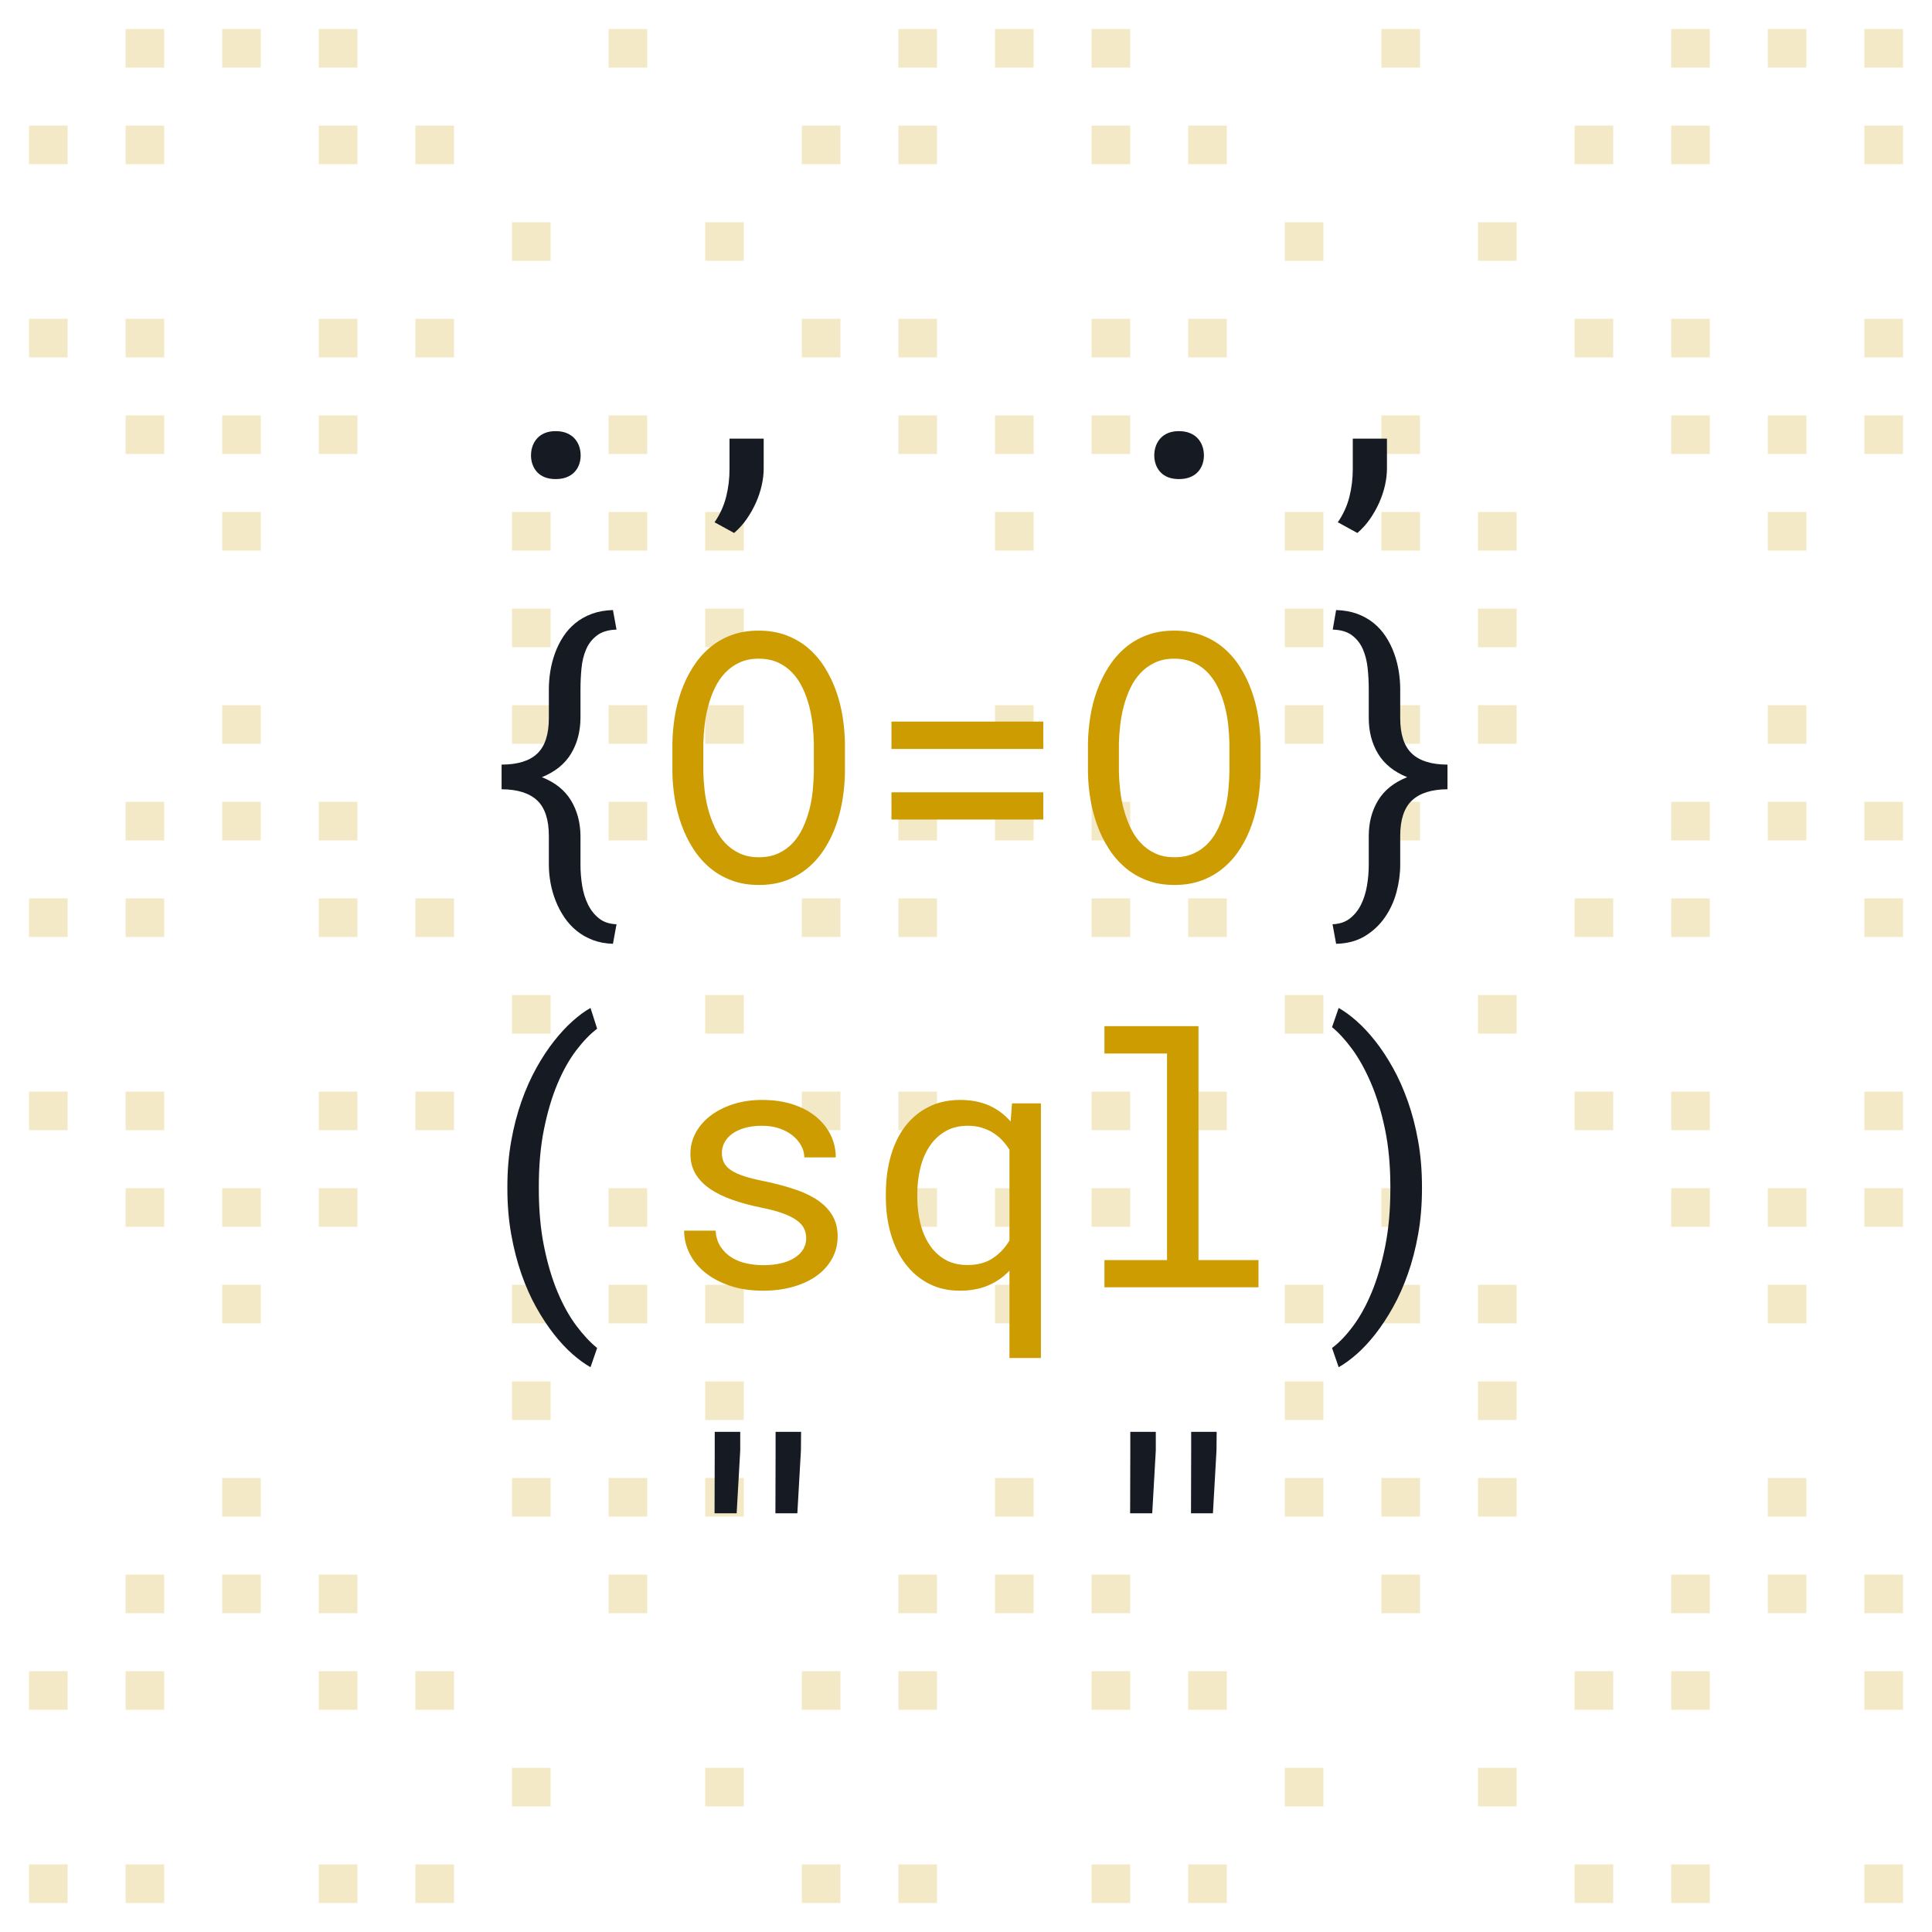
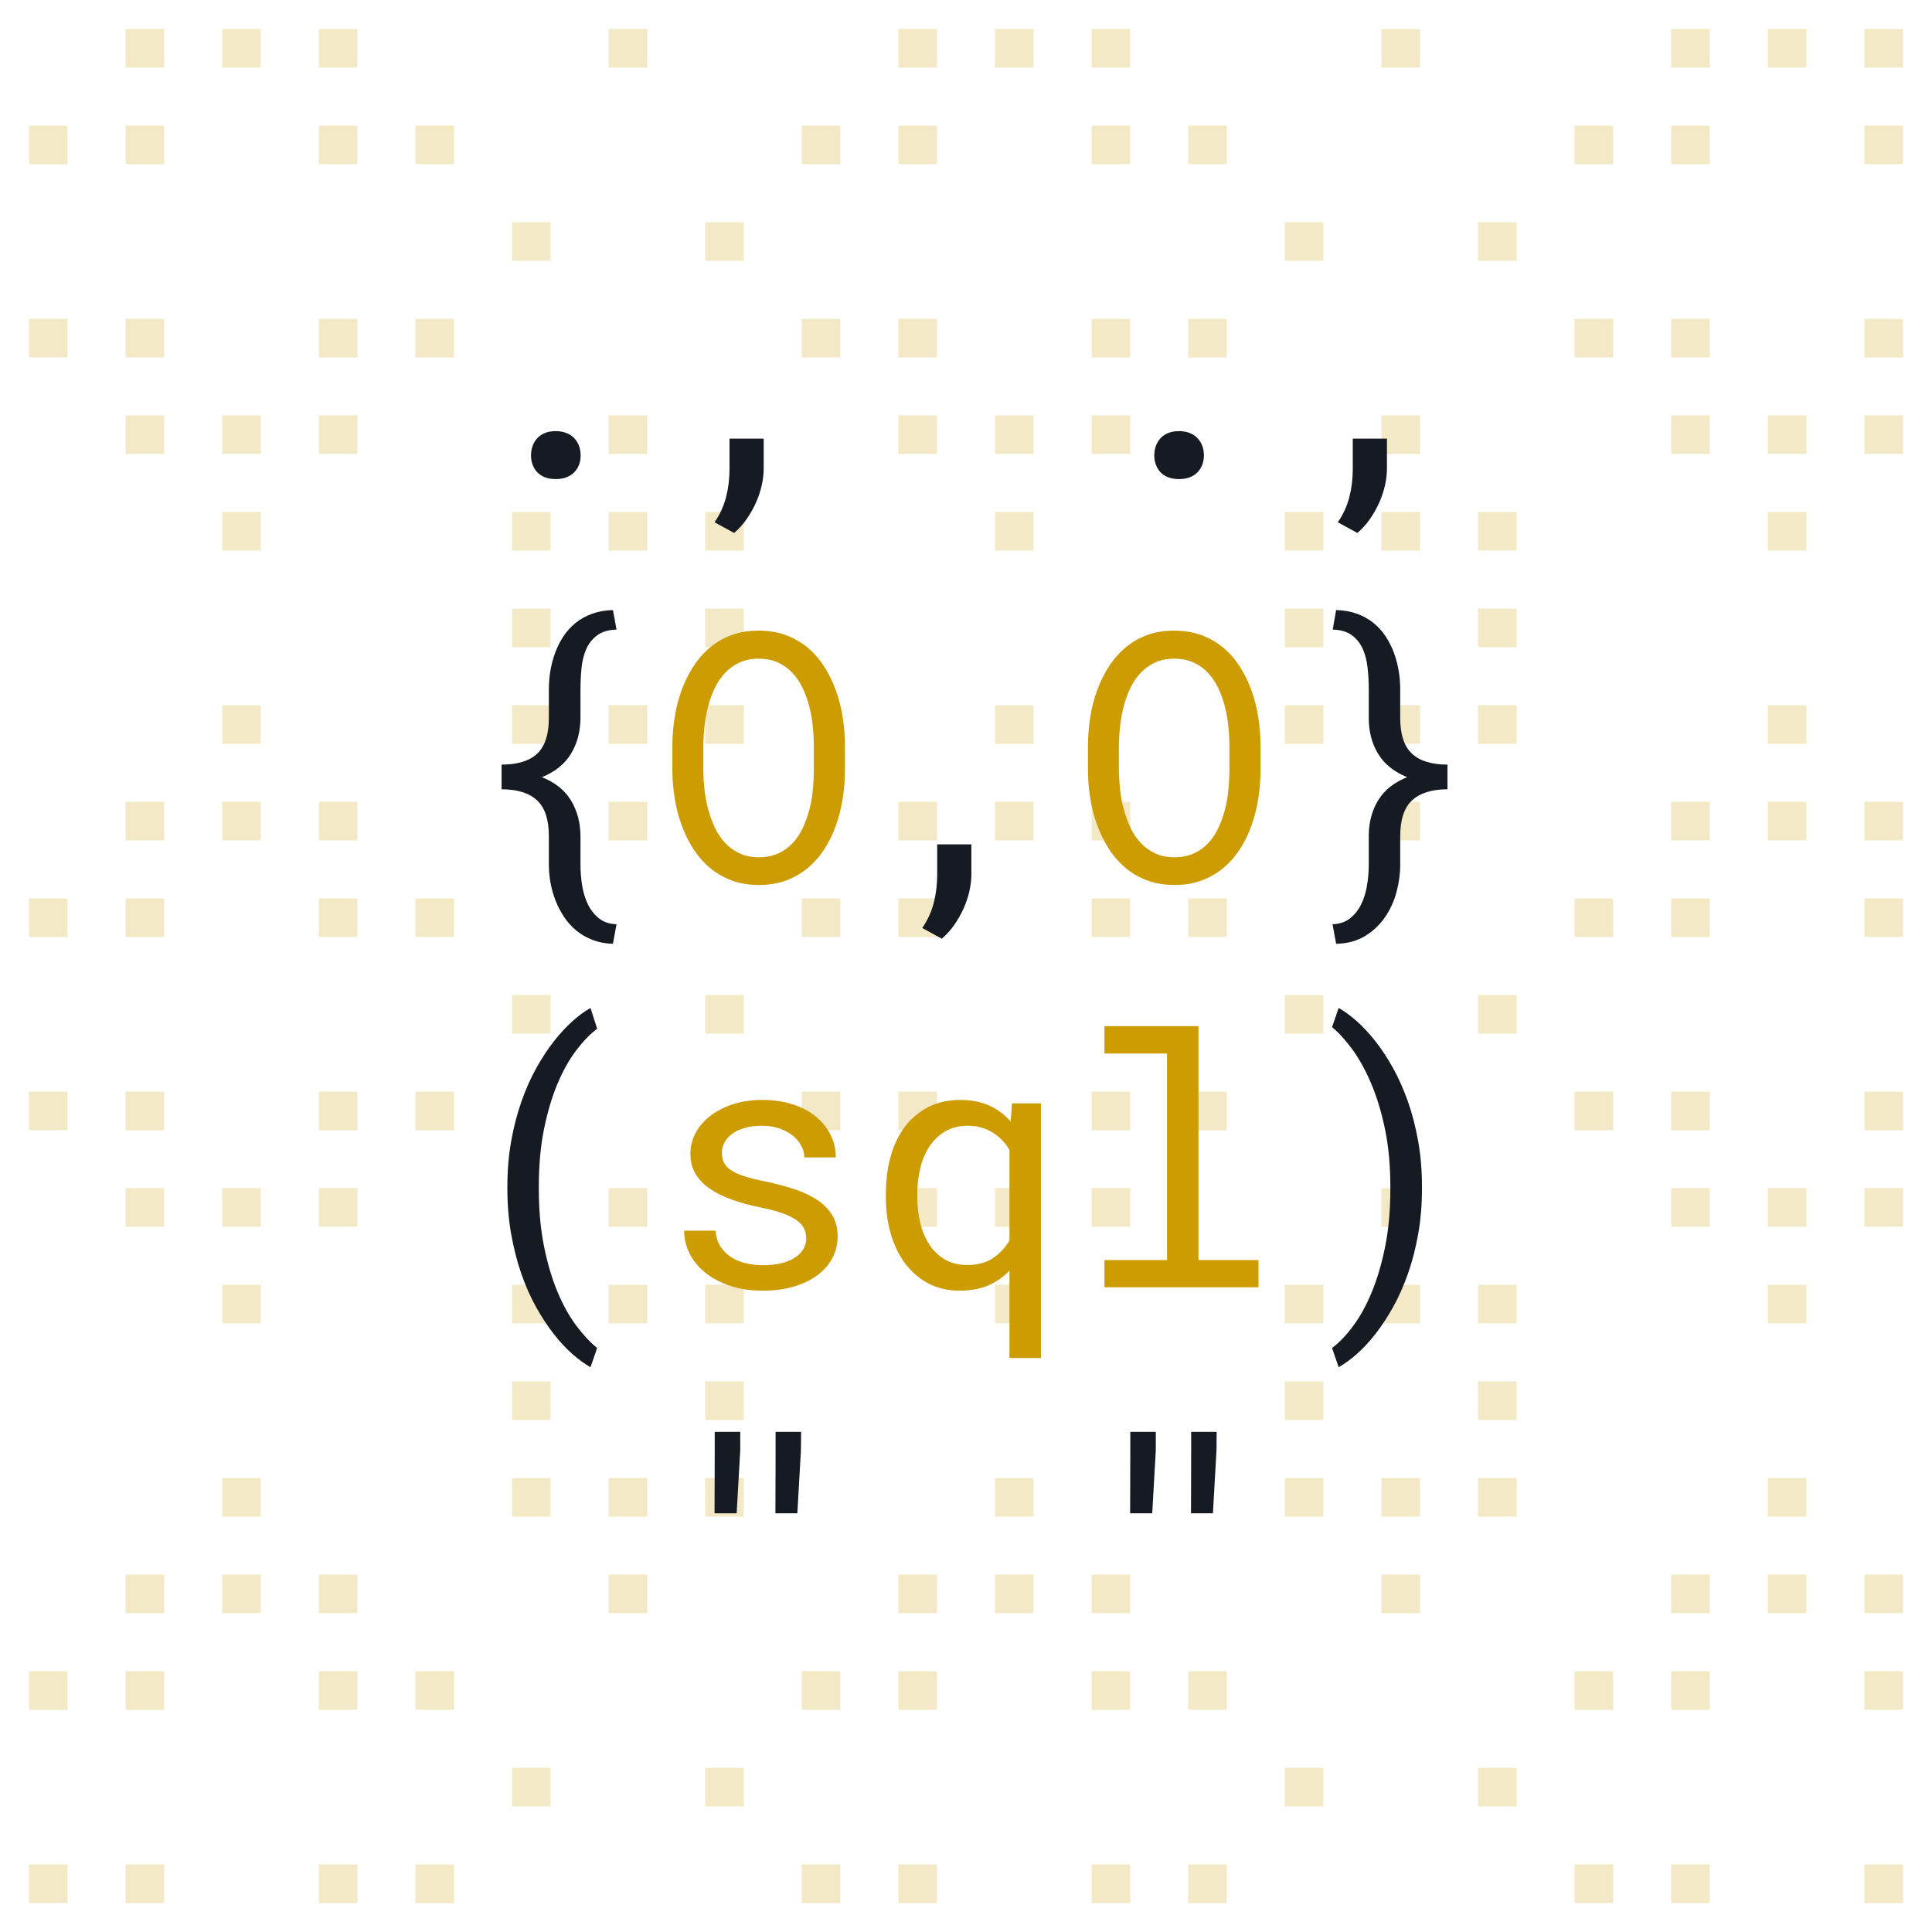
<svg xmlns="http://www.w3.org/2000/svg" viewBox="0 0 100 100" width="512" height="512" role="img" aria-label="Bitwise, x-sql">
  <g fill="hsl(46,100%,40%)" fill-opacity="0.22">
    <rect x="6.5" y="1.5" width="2.0" height="2.0" />
    <rect x="11.5" y="1.5" width="2.0" height="2.0" />
    <rect x="16.5" y="1.5" width="2.0" height="2.0" />
    <rect x="31.5" y="1.5" width="2.0" height="2.0" />
    <rect x="46.5" y="1.5" width="2.0" height="2.0" />
    <rect x="51.5" y="1.5" width="2.0" height="2.0" />
    <rect x="56.5" y="1.5" width="2.0" height="2.0" />
    <rect x="71.5" y="1.5" width="2.0" height="2.0" />
    <rect x="86.5" y="1.5" width="2.0" height="2.0" />
    <rect x="91.5" y="1.5" width="2.0" height="2.0" />
    <rect x="96.5" y="1.5" width="2.0" height="2.0" />
    <rect x="1.5" y="6.5" width="2.0" height="2.0" />
    <rect x="6.5" y="6.5" width="2.0" height="2.0" />
    <rect x="16.5" y="6.5" width="2.0" height="2.0" />
    <rect x="21.5" y="6.5" width="2.0" height="2.0" />
    <rect x="41.5" y="6.5" width="2.0" height="2.0" />
    <rect x="46.5" y="6.5" width="2.0" height="2.0" />
    <rect x="56.5" y="6.5" width="2.0" height="2.0" />
    <rect x="61.5" y="6.5" width="2.0" height="2.0" />
    <rect x="81.5" y="6.5" width="2.0" height="2.0" />
    <rect x="86.5" y="6.5" width="2.0" height="2.0" />
    <rect x="96.5" y="6.5" width="2.0" height="2.0" />
    <rect x="26.5" y="11.5" width="2.0" height="2.0" />
    <rect x="36.5" y="11.5" width="2.0" height="2.0" />
    <rect x="66.5" y="11.5" width="2.0" height="2.0" />
    <rect x="76.5" y="11.5" width="2.0" height="2.0" />
    <rect x="1.5" y="16.5" width="2.0" height="2.0" />
    <rect x="6.5" y="16.5" width="2.0" height="2.0" />
    <rect x="16.5" y="16.5" width="2.0" height="2.0" />
    <rect x="21.5" y="16.5" width="2.0" height="2.0" />
    <rect x="41.5" y="16.5" width="2.0" height="2.0" />
    <rect x="46.5" y="16.5" width="2.0" height="2.0" />
    <rect x="56.5" y="16.5" width="2.0" height="2.0" />
    <rect x="61.5" y="16.5" width="2.0" height="2.0" />
    <rect x="81.5" y="16.5" width="2.0" height="2.0" />
    <rect x="86.5" y="16.5" width="2.0" height="2.0" />
    <rect x="96.5" y="16.5" width="2.0" height="2.0" />
    <rect x="6.5" y="21.5" width="2.0" height="2.0" />
    <rect x="11.5" y="21.5" width="2.0" height="2.0" />
    <rect x="16.5" y="21.5" width="2.0" height="2.0" />
    <rect x="31.5" y="21.5" width="2.0" height="2.0" />
    <rect x="46.5" y="21.5" width="2.0" height="2.0" />
    <rect x="51.5" y="21.5" width="2.0" height="2.0" />
    <rect x="56.5" y="21.5" width="2.0" height="2.0" />
    <rect x="71.5" y="21.5" width="2.0" height="2.0" />
    <rect x="86.5" y="21.5" width="2.0" height="2.0" />
    <rect x="91.5" y="21.5" width="2.0" height="2.0" />
    <rect x="96.5" y="21.5" width="2.0" height="2.0" />
    <rect x="11.5" y="26.5" width="2.0" height="2.0" />
    <rect x="26.5" y="26.5" width="2.0" height="2.0" />
    <rect x="31.5" y="26.5" width="2.0" height="2.0" />
    <rect x="36.5" y="26.5" width="2.0" height="2.0" />
    <rect x="51.5" y="26.5" width="2.0" height="2.0" />
    <rect x="66.5" y="26.5" width="2.0" height="2.0" />
    <rect x="71.5" y="26.5" width="2.0" height="2.0" />
    <rect x="76.5" y="26.5" width="2.0" height="2.0" />
    <rect x="91.5" y="26.5" width="2.0" height="2.0" />
    <rect x="26.5" y="31.5" width="2.0" height="2.0" />
    <rect x="36.5" y="31.5" width="2.0" height="2.0" />
    <rect x="66.5" y="31.5" width="2.0" height="2.0" />
    <rect x="76.5" y="31.5" width="2.0" height="2.0" />
    <rect x="11.5" y="36.5" width="2.0" height="2.0" />
    <rect x="26.5" y="36.5" width="2.0" height="2.0" />
    <rect x="31.5" y="36.5" width="2.0" height="2.0" />
    <rect x="36.5" y="36.5" width="2.0" height="2.0" />
    <rect x="51.5" y="36.5" width="2.0" height="2.0" />
    <rect x="66.5" y="36.5" width="2.0" height="2.0" />
    <rect x="71.5" y="36.5" width="2.0" height="2.0" />
    <rect x="76.5" y="36.5" width="2.0" height="2.0" />
    <rect x="91.5" y="36.5" width="2.0" height="2.0" />
    <rect x="6.5" y="41.5" width="2.0" height="2.0" />
    <rect x="11.5" y="41.5" width="2.0" height="2.0" />
    <rect x="16.5" y="41.5" width="2.0" height="2.0" />
    <rect x="31.5" y="41.5" width="2.0" height="2.0" />
    <rect x="46.5" y="41.5" width="2.0" height="2.0" />
    <rect x="51.5" y="41.5" width="2.0" height="2.0" />
    <rect x="56.5" y="41.5" width="2.0" height="2.0" />
    <rect x="71.5" y="41.5" width="2.0" height="2.0" />
    <rect x="86.5" y="41.5" width="2.0" height="2.0" />
    <rect x="91.5" y="41.5" width="2.0" height="2.0" />
    <rect x="96.5" y="41.5" width="2.0" height="2.0" />
    <rect x="1.5" y="46.5" width="2.0" height="2.0" />
    <rect x="6.5" y="46.5" width="2.0" height="2.0" />
    <rect x="16.5" y="46.5" width="2.0" height="2.0" />
    <rect x="21.5" y="46.5" width="2.0" height="2.0" />
    <rect x="41.5" y="46.5" width="2.0" height="2.0" />
    <rect x="46.5" y="46.5" width="2.0" height="2.0" />
    <rect x="56.5" y="46.5" width="2.0" height="2.0" />
    <rect x="61.5" y="46.5" width="2.0" height="2.0" />
    <rect x="81.5" y="46.5" width="2.0" height="2.0" />
    <rect x="86.5" y="46.5" width="2.0" height="2.0" />
    <rect x="96.5" y="46.5" width="2.0" height="2.0" />
    <rect x="26.5" y="51.5" width="2.0" height="2.0" />
    <rect x="36.5" y="51.5" width="2.0" height="2.0" />
    <rect x="66.5" y="51.5" width="2.0" height="2.0" />
    <rect x="76.5" y="51.5" width="2.0" height="2.0" />
    <rect x="1.5" y="56.5" width="2.0" height="2.0" />
    <rect x="6.5" y="56.5" width="2.0" height="2.0" />
    <rect x="16.5" y="56.5" width="2.0" height="2.0" />
    <rect x="21.5" y="56.5" width="2.0" height="2.0" />
    <rect x="41.5" y="56.5" width="2.0" height="2.0" />
    <rect x="46.5" y="56.5" width="2.0" height="2.0" />
    <rect x="56.5" y="56.5" width="2.0" height="2.0" />
    <rect x="61.5" y="56.5" width="2.0" height="2.0" />
    <rect x="81.5" y="56.5" width="2.0" height="2.0" />
    <rect x="86.5" y="56.5" width="2.0" height="2.0" />
    <rect x="96.5" y="56.5" width="2.0" height="2.0" />
    <rect x="6.5" y="61.5" width="2.0" height="2.0" />
    <rect x="11.5" y="61.5" width="2.0" height="2.0" />
    <rect x="16.5" y="61.5" width="2.0" height="2.0" />
    <rect x="31.5" y="61.5" width="2.0" height="2.0" />
    <rect x="46.5" y="61.5" width="2.0" height="2.0" />
    <rect x="51.5" y="61.5" width="2.0" height="2.0" />
    <rect x="56.5" y="61.5" width="2.0" height="2.0" />
    <rect x="71.5" y="61.5" width="2.0" height="2.0" />
    <rect x="86.5" y="61.5" width="2.0" height="2.0" />
    <rect x="91.5" y="61.5" width="2.0" height="2.0" />
    <rect x="96.5" y="61.5" width="2.0" height="2.0" />
    <rect x="11.5" y="66.5" width="2.0" height="2.0" />
    <rect x="26.5" y="66.5" width="2.0" height="2.0" />
    <rect x="31.5" y="66.5" width="2.0" height="2.0" />
    <rect x="36.5" y="66.5" width="2.0" height="2.0" />
    <rect x="51.5" y="66.5" width="2.0" height="2.0" />
    <rect x="66.5" y="66.5" width="2.0" height="2.0" />
    <rect x="71.5" y="66.5" width="2.0" height="2.0" />
    <rect x="76.5" y="66.5" width="2.0" height="2.0" />
    <rect x="91.5" y="66.5" width="2.0" height="2.0" />
    <rect x="26.5" y="71.5" width="2.0" height="2.0" />
    <rect x="36.5" y="71.5" width="2.0" height="2.0" />
    <rect x="66.5" y="71.5" width="2.0" height="2.0" />
    <rect x="76.5" y="71.5" width="2.0" height="2.0" />
    <rect x="11.5" y="76.5" width="2.0" height="2.0" />
    <rect x="26.5" y="76.5" width="2.0" height="2.0" />
    <rect x="31.5" y="76.5" width="2.0" height="2.0" />
    <rect x="36.5" y="76.5" width="2.0" height="2.0" />
    <rect x="51.5" y="76.5" width="2.0" height="2.0" />
    <rect x="66.5" y="76.5" width="2.0" height="2.0" />
    <rect x="71.5" y="76.5" width="2.0" height="2.0" />
    <rect x="76.5" y="76.5" width="2.0" height="2.0" />
    <rect x="91.5" y="76.5" width="2.0" height="2.0" />
    <rect x="6.5" y="81.5" width="2.0" height="2.0" />
    <rect x="11.5" y="81.5" width="2.0" height="2.0" />
    <rect x="16.5" y="81.5" width="2.0" height="2.0" />
    <rect x="31.5" y="81.5" width="2.0" height="2.0" />
    <rect x="46.5" y="81.5" width="2.0" height="2.0" />
    <rect x="51.5" y="81.5" width="2.0" height="2.0" />
    <rect x="56.5" y="81.5" width="2.0" height="2.0" />
    <rect x="71.5" y="81.5" width="2.0" height="2.0" />
    <rect x="86.5" y="81.5" width="2.0" height="2.0" />
    <rect x="91.5" y="81.5" width="2.0" height="2.0" />
    <rect x="96.5" y="81.5" width="2.0" height="2.0" />
    <rect x="1.5" y="86.5" width="2.0" height="2.0" />
    <rect x="6.5" y="86.5" width="2.0" height="2.0" />
    <rect x="16.5" y="86.5" width="2.0" height="2.0" />
    <rect x="21.5" y="86.5" width="2.0" height="2.0" />
    <rect x="41.5" y="86.5" width="2.0" height="2.0" />
    <rect x="46.5" y="86.5" width="2.0" height="2.0" />
    <rect x="56.5" y="86.5" width="2.0" height="2.0" />
    <rect x="61.5" y="86.5" width="2.0" height="2.0" />
    <rect x="81.5" y="86.5" width="2.0" height="2.0" />
    <rect x="86.5" y="86.5" width="2.0" height="2.0" />
    <rect x="96.5" y="86.5" width="2.0" height="2.0" />
    <rect x="26.5" y="91.5" width="2.0" height="2.0" />
    <rect x="36.5" y="91.5" width="2.0" height="2.0" />
    <rect x="66.5" y="91.5" width="2.0" height="2.0" />
    <rect x="76.5" y="91.5" width="2.0" height="2.0" />
    <rect x="1.5" y="96.5" width="2.0" height="2.0" />
    <rect x="6.5" y="96.5" width="2.0" height="2.0" />
    <rect x="16.5" y="96.5" width="2.0" height="2.0" />
    <rect x="21.5" y="96.5" width="2.0" height="2.0" />
    <rect x="41.5" y="96.5" width="2.0" height="2.0" />
    <rect x="46.5" y="96.5" width="2.0" height="2.0" />
    <rect x="56.5" y="96.5" width="2.0" height="2.0" />
    <rect x="61.5" y="96.5" width="2.0" height="2.0" />
    <rect x="81.5" y="96.5" width="2.0" height="2.0" />
    <rect x="86.5" y="96.5" width="2.0" height="2.0" />
    <rect x="96.5" y="96.5" width="2.0" height="2.0" />
  </g>
  <defs>
    <path id="o-14" d="M496 120Q496 150 505.5 176.0Q515 202 533.0 221.5Q551 241 578.0 252.0Q605 263 641 263Q677 263 704.5 252.0Q732 241 750.5 221.5Q769 202 778.5 176.0Q788 150 788 120Q788 91 778.5 65.5Q769 40 750.5 21.0Q732 2 704.5 -8.5Q677 -19 641 -19Q605 -19 578.0 -8.5Q551 2 533.0 21.0Q515 40 505.5 65.5Q496 91 496 120Z" />
    <path id="o-12" d="M643 43Q643 -4 631.5 -55.5Q620 -107 597.5 -157.5Q575 -208 543.0 -254.0Q511 -300 469 -336L354 -273Q402 -203 422.0 -124.0Q442 -45 442 40V219H643Z" />
    <path id="o-91" d="M978 -366Q913 -364 860.0 -344.0Q807 -324 765.0 -290.0Q723 -256 692.5 -211.0Q662 -166 641.5 -114.5Q621 -63 611.0 -8.5Q601 46 601 99V268Q601 412 532.5 477.0Q464 542 323 543V688Q464 688 532.5 752.5Q601 817 601 962V1132Q601 1185 610.0 1239.5Q619 1294 638.0 1345.5Q657 1397 686.5 1442.0Q716 1487 758.0 1521.0Q800 1555 854.5 1575.0Q909 1595 978 1597L999 1482Q927 1480 884.5 1448.0Q842 1416 820.5 1366.5Q799 1317 793.0 1255.0Q787 1193 787 1132V962Q786 842 731.0 751.5Q676 661 560 614Q676 568 731.0 477.5Q786 387 787 268V99Q787 37 797.0 -24.5Q807 -86 831.5 -135.5Q856 -185 896.5 -217.0Q937 -249 999 -251Z" />
    <path id="o-47" d="M1121 644Q1120 566 1107.5 486.5Q1095 407 1069.0 333.0Q1043 259 1002.5 195.0Q962 131 906.0 83.0Q850 35 777.5 7.5Q705 -20 615 -20Q525 -20 452.5 7.5Q380 35 324.0 83.0Q268 131 227.0 195.5Q186 260 159.5 334.0Q133 408 120.0 487.0Q107 566 106 644V810Q107 888 119.5 967.5Q132 1047 158.5 1121.0Q185 1195 225.5 1259.5Q266 1324 322.0 1372.5Q378 1421 450.5 1448.5Q523 1476 613 1476Q703 1476 776.0 1448.5Q849 1421 905.0 1373.0Q961 1325 1001.5 1260.5Q1042 1196 1068.5 1122.0Q1095 1048 1107.5 968.0Q1120 888 1121 810ZM938 812Q937 864 931.0 920.5Q925 977 910.5 1032.5Q896 1088 872.0 1138.5Q848 1189 812.0 1227.5Q776 1266 727.0 1288.5Q678 1311 613 1311Q549 1311 500.0 1288.0Q451 1265 415.0 1226.5Q379 1188 355.0 1137.5Q331 1087 316.5 1031.5Q302 976 295.5 919.5Q289 863 288 812V644Q289 593 295.5 536.0Q302 479 317.0 423.5Q332 368 356.0 317.0Q380 266 416.0 227.5Q452 189 501.0 166.0Q550 143 615 143Q680 143 729.5 166.0Q779 189 814.5 227.5Q850 266 873.5 316.5Q897 367 911.5 422.5Q926 478 931.5 535.0Q937 592 938 644Z" />
-     <path id="o-29" d="M1066 780H173V941H1066ZM1066 365H173V525H1066Z" />
    <path id="o-93" d="M323 -251Q384 -249 425.0 -217.0Q466 -185 490.5 -135.5Q515 -86 525.5 -24.5Q536 37 536 99V268Q536 387 591.0 477.5Q646 568 762 614Q646 661 591.0 751.5Q536 842 536 962V1132Q536 1193 529.5 1255.0Q523 1317 501.5 1366.5Q480 1416 438.0 1448.0Q396 1480 324 1482L344 1597Q413 1595 467.5 1575.0Q522 1555 564.0 1521.0Q606 1487 635.5 1442.0Q665 1397 684.0 1345.5Q703 1294 712.0 1239.5Q721 1185 721 1132V962Q721 817 790.0 752.5Q859 688 999 688V543Q859 542 790.0 477.0Q721 412 721 268V99Q721 19 699.0 -62.5Q677 -144 630.5 -211.0Q584 -278 513.0 -321.0Q442 -364 344 -366Z" />
    <path id="o-8" d="M357 591Q357 734 379.5 860.0Q402 986 440.0 1093.5Q478 1201 527.5 1290.0Q577 1379 631.5 1448.0Q686 1517 741.0 1566.0Q796 1615 846 1643L885 1521Q823 1474 761.5 1393.0Q700 1312 651.5 1196.5Q603 1081 572.5 930.5Q542 780 542 593V579Q542 392 572.5 241.0Q603 90 651.5 -26.0Q700 -142 761.5 -224.5Q823 -307 885 -357L846 -470Q796 -442 740.5 -393.5Q685 -345 630.5 -275.5Q576 -206 526.5 -117.5Q477 -29 439.5 78.5Q402 186 379.5 312.0Q357 438 357 581Z" />
    <path id="o-83" d="M893 287Q893 320 880.0 346.5Q867 373 836.0 395.0Q805 417 754.0 435.5Q703 454 627 469Q534 488 457.5 515.0Q381 542 326.5 579.5Q272 617 242.0 667.5Q212 718 212 785Q212 851 243.0 908.5Q274 966 330.0 1009.0Q386 1052 463.5 1077.0Q541 1102 634 1102Q734 1102 814.0 1076.0Q894 1050 950.0 1004.0Q1006 958 1036.5 896.5Q1067 835 1067 764H882Q882 799 864.0 832.5Q846 866 814.0 892.0Q782 918 736.5 934.0Q691 950 634 950Q575 950 530.5 937.0Q486 924 456.5 902.0Q427 880 412.0 851.0Q397 822 397 791Q397 759 409.0 734.0Q421 709 450.5 689.0Q480 669 529.5 653.0Q579 637 655 622Q755 601 834.0 573.5Q913 546 967.0 507.5Q1021 469 1049.5 418.0Q1078 367 1078 300Q1078 228 1045.5 169.0Q1013 110 955.0 68.0Q897 26 816.0 3.0Q735 -20 639 -20Q529 -20 443.0 9.5Q357 39 297.5 87.5Q238 136 206.5 200.0Q175 264 175 333H360Q364 276 390.5 237.0Q417 198 456.5 174.0Q496 150 544.0 140.0Q592 130 639 130Q756 130 824.0 173.0Q892 216 893 287Z" />
    <path id="o-81" d="M140 550Q140 671 169.0 772.5Q198 874 254.0 947.0Q310 1020 391.5 1061.0Q473 1102 577 1102Q673 1102 746.5 1069.5Q820 1037 874 975L882 1082H1052V-416H867V98Q813 41 741.0 10.5Q669 -20 575 -20Q472 -20 391.5 22.0Q311 64 255.0 138.0Q199 212 169.5 312.5Q140 413 140 529ZM325 529Q325 450 342.5 378.0Q360 306 396.0 251.0Q432 196 487.5 163.5Q543 131 620 131Q709 131 769.0 171.0Q829 211 867 275V809Q848 840 823.5 865.5Q799 891 768.5 910.0Q738 929 701.5 939.5Q665 950 622 950Q545 950 489.0 917.0Q433 884 396.5 828.5Q360 773 342.5 701.0Q325 629 325 550Z" />
    <path id="o-76" d="M203 1536H756V160H1109V0H203V160H571V1375H203Z" />
    <path id="o-9" d="M849 581Q849 438 826.5 312.0Q804 186 766.0 78.5Q728 -29 678.5 -117.5Q629 -206 574.5 -275.5Q520 -345 464.5 -393.5Q409 -442 359 -470L320 -357Q382 -311 443.5 -228.5Q505 -146 553.5 -29.0Q602 88 632.5 240.0Q663 392 663 579V593Q663 780 631.0 932.5Q599 1085 548.5 1202.5Q498 1320 437.5 1402.0Q377 1484 320 1530L359 1643Q409 1615 464.5 1566.0Q520 1517 574.5 1448.0Q629 1379 678.5 1290.0Q728 1201 766.0 1093.5Q804 986 826.5 860.0Q849 734 849 591Z" />
    <path id="o-2" d="M505 1427 484 1057H354L355 1411V1536H505ZM862 1427 841 1057H712L713 1411V1536H863Z" />
  </defs>
  <g fill="#161a22">
    <use href="#o-14" transform="translate(23.12,24.63) scale(0.0088,-0.0088)" />
    <use href="#o-12" transform="translate(33.87,24.63) scale(0.0088,-0.0088)" />
    <use href="#o-14" transform="translate(55.38,24.63) scale(0.0088,-0.0088)" />
    <use href="#o-12" transform="translate(66.13,24.63) scale(0.0088,-0.0088)" />
    <use href="#o-91" transform="translate(23.12,45.63) scale(0.0088,-0.0088)" />
+     <use href="#o-12" transform="translate(44.62,45.63) scale(0.0088,-0.0088)" />
    <use href="#o-93" transform="translate(66.13,45.63) scale(0.0088,-0.0088)" />
    <use href="#o-8" transform="translate(23.12,66.63) scale(0.0088,-0.0088)" />
    <use href="#o-9" transform="translate(66.13,66.63) scale(0.0088,-0.0088)" />
    <use href="#o-2" transform="translate(33.87,87.63) scale(0.0088,-0.0088)" />
    <use href="#o-2" transform="translate(55.38,87.63) scale(0.0088,-0.0088)" />
  </g>
  <g fill="hsl(46,100%,40%)">
    <use href="#o-47" transform="translate(33.87,45.63) scale(0.0088,-0.0088)" />
  </g>
  <g fill="hsl(46,100%,40%)">
    <use href="#o-47" transform="translate(55.38,45.63) scale(0.0088,-0.0088)" />
  </g>
  <g fill="hsl(46,100%,40%)">
-     <use href="#o-29" transform="translate(44.62,45.63) scale(0.0088,-0.0088)" />
    <use href="#o-83" transform="translate(33.87,66.63) scale(0.0088,-0.0088)" />
    <use href="#o-81" transform="translate(44.62,66.63) scale(0.0088,-0.0088)" />
    <use href="#o-76" transform="translate(55.38,66.63) scale(0.0088,-0.0088)" />
  </g>
</svg>
